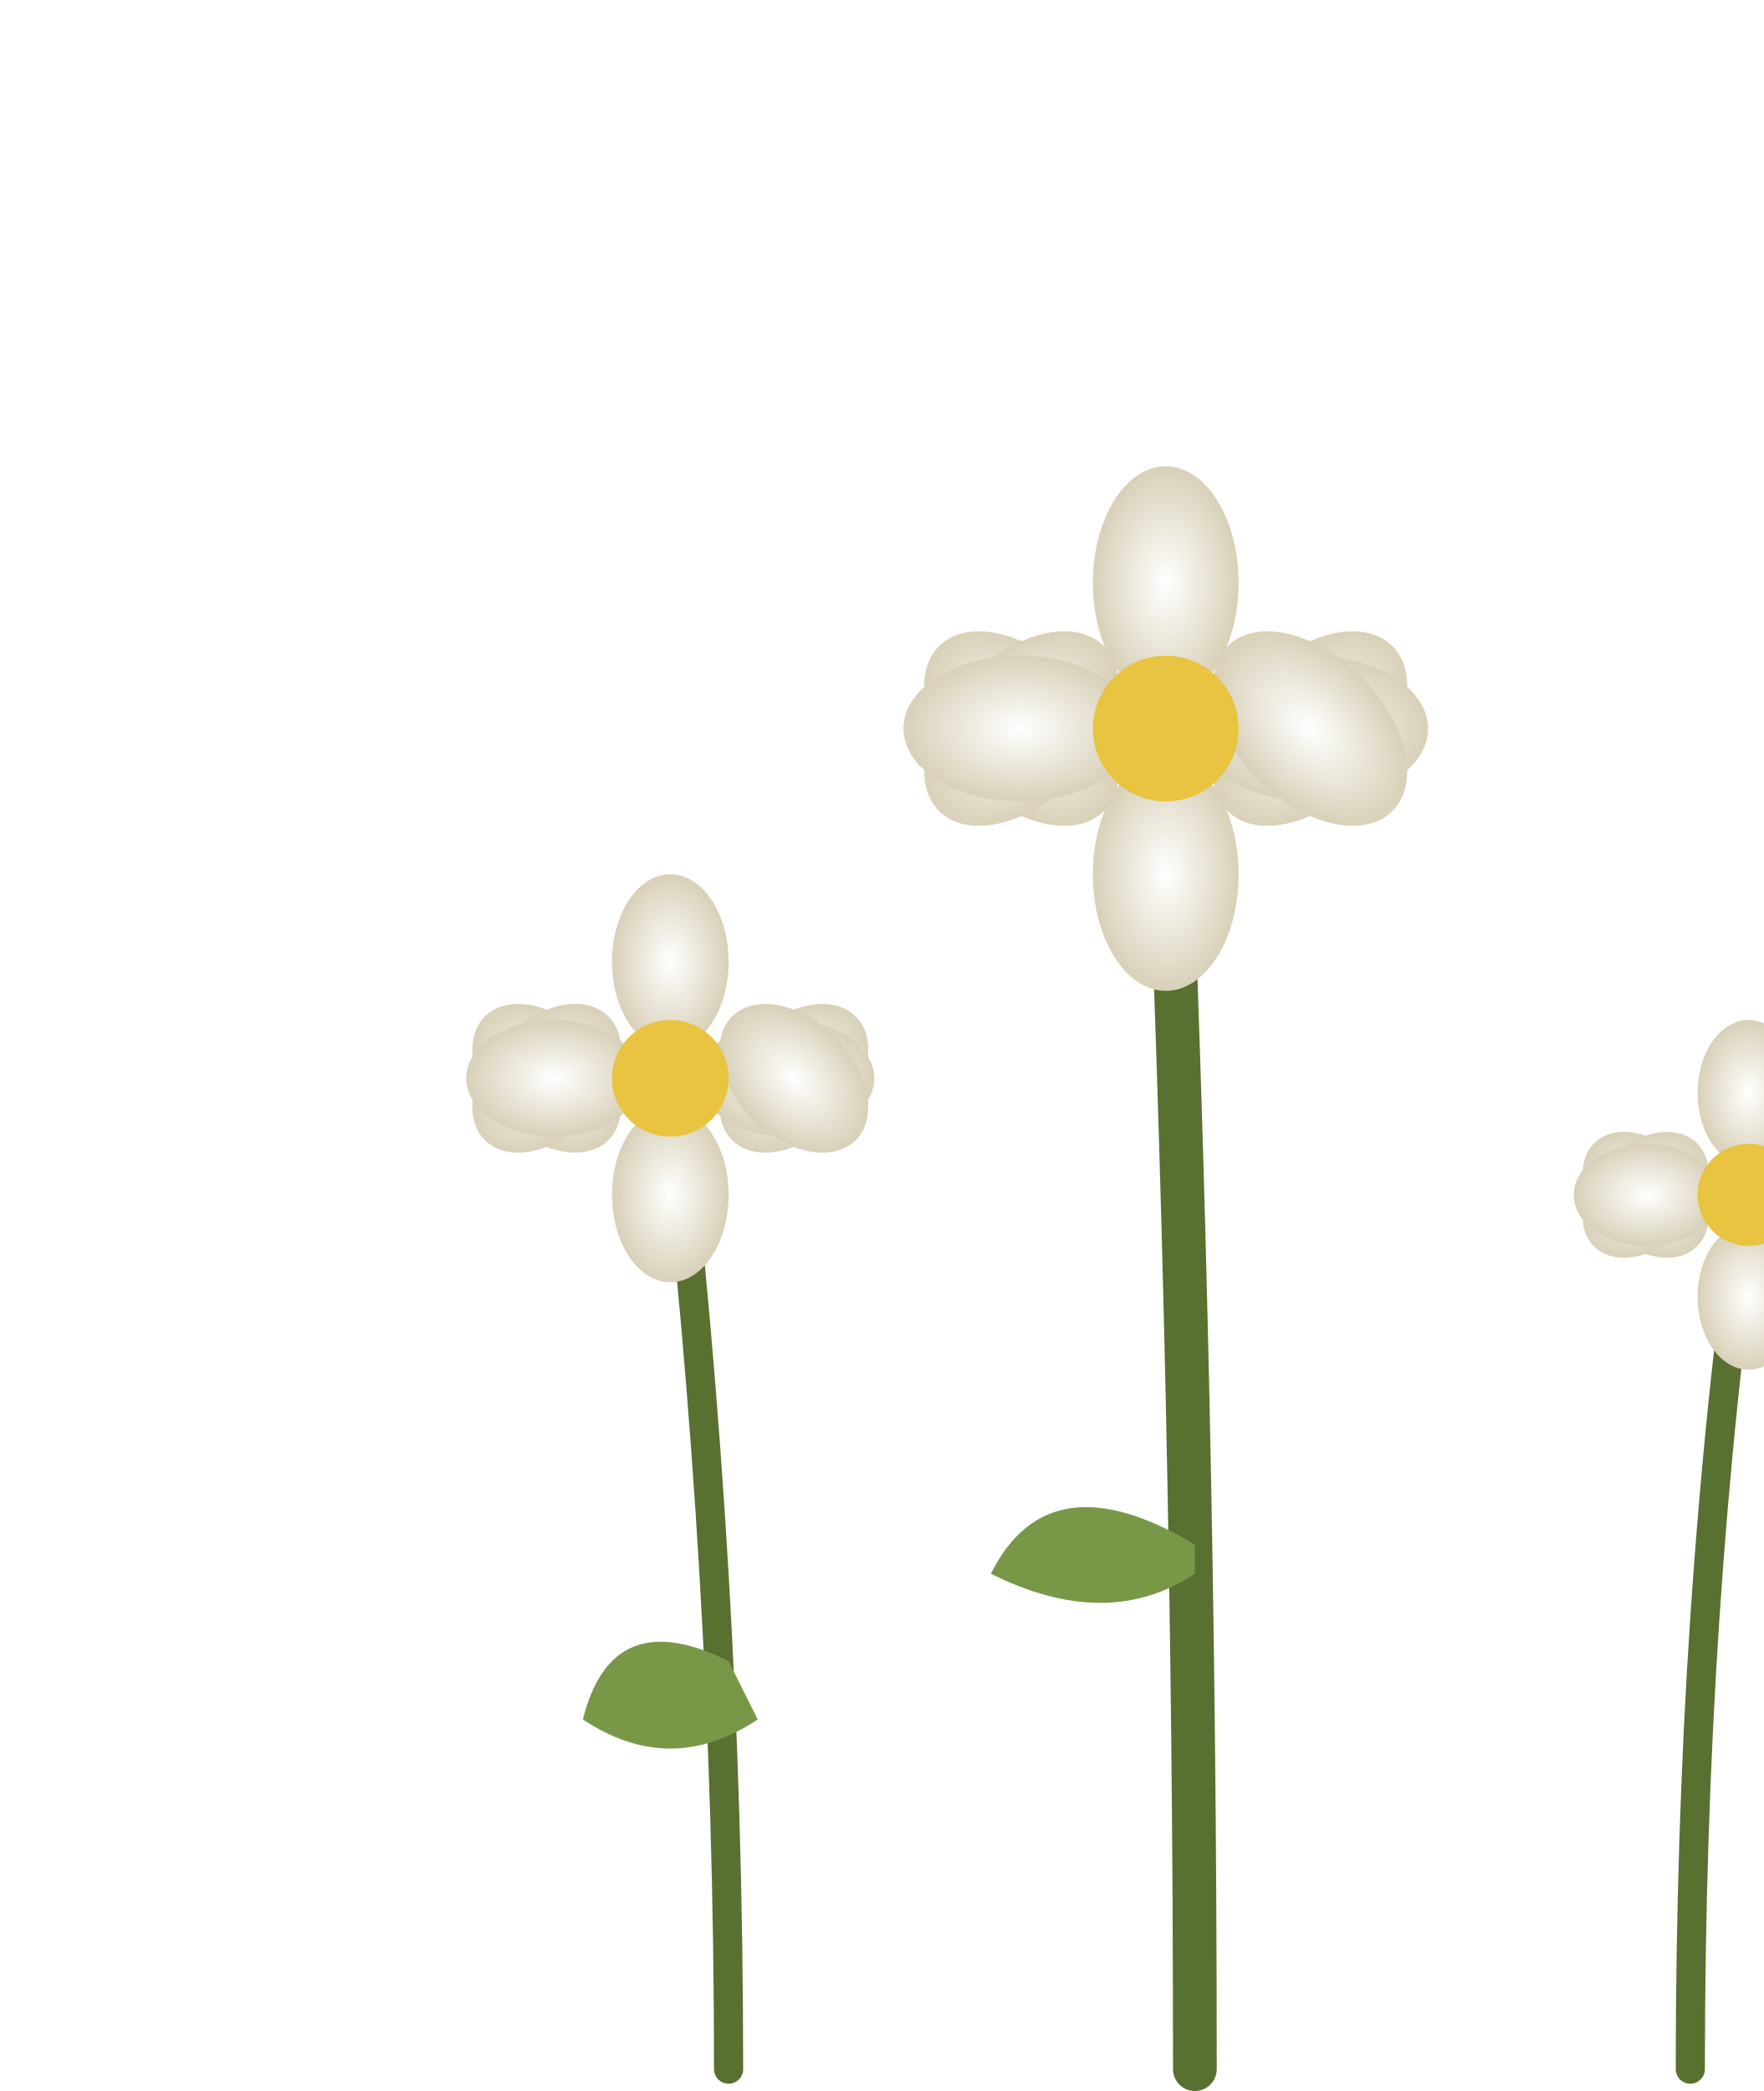
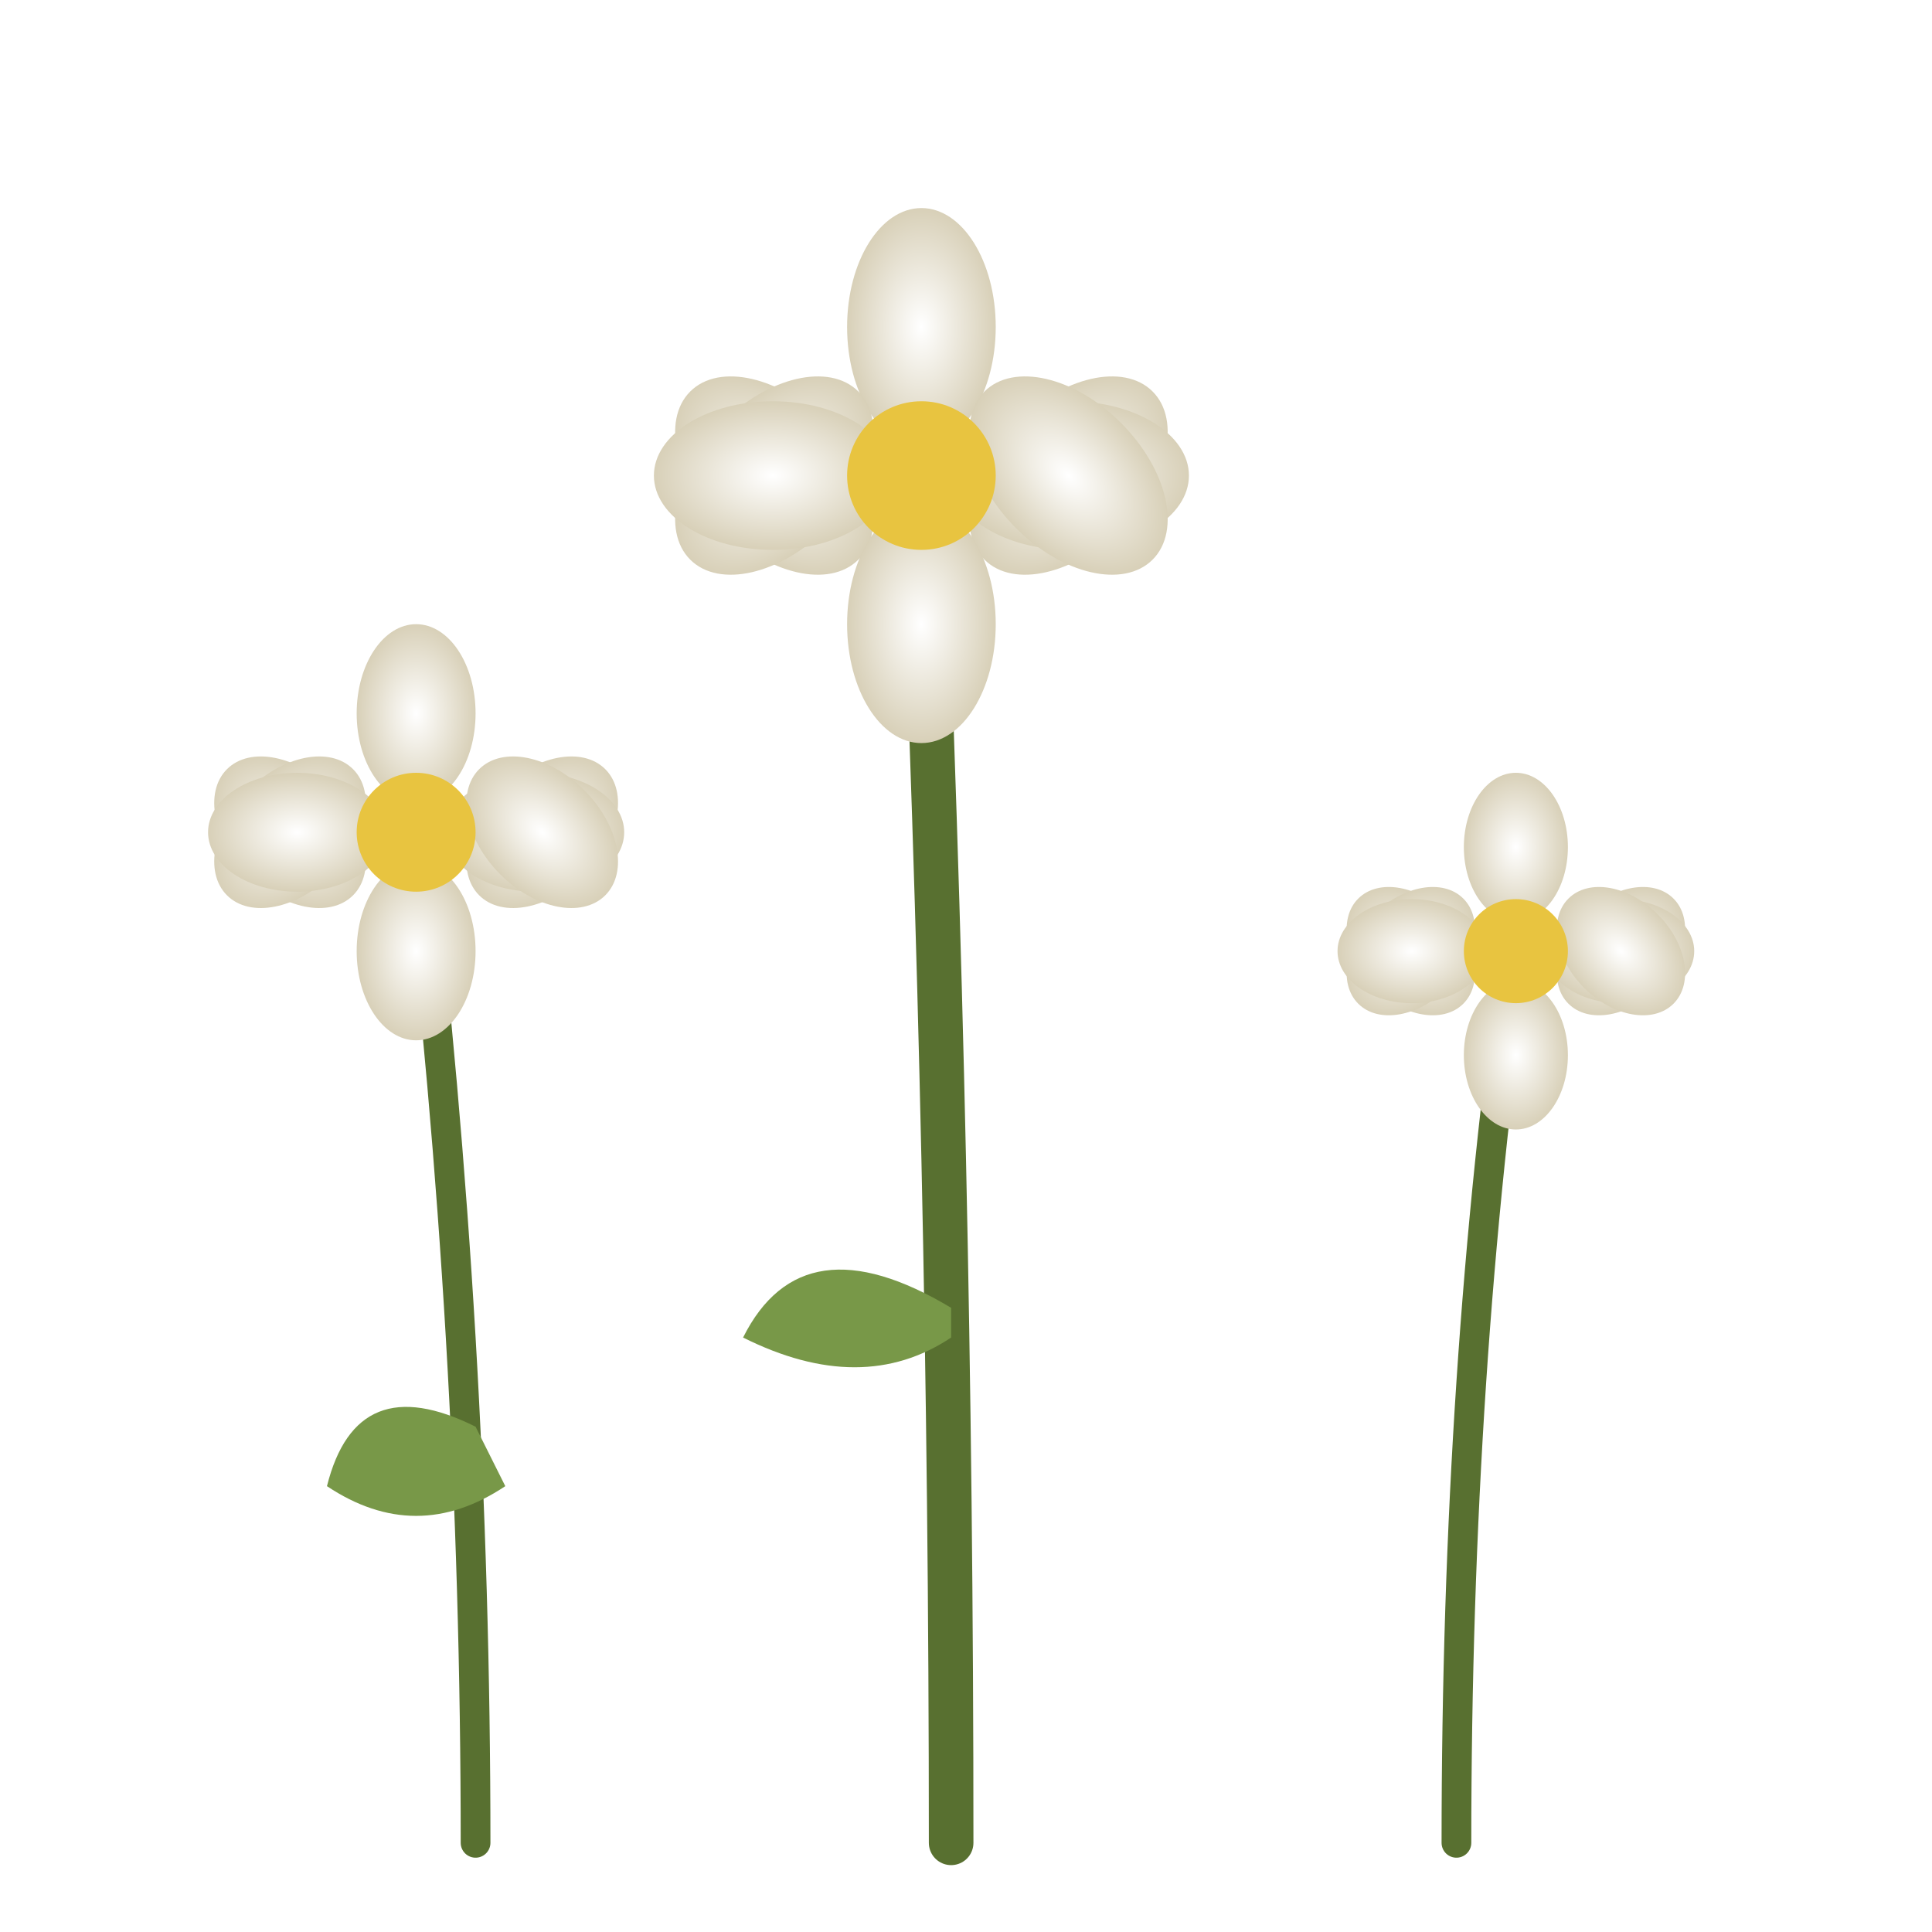
- <svg xmlns="http://www.w3.org/2000/svg" viewBox="-18 -18 121 143.5" width="121" height="143.5">
+ <svg xmlns="http://www.w3.org/2000/svg" viewBox="0 0 130 130" width="130" height="130">
  <defs>
    <radialGradient id="fb_petal" cx="0.5" cy="0.5" r="0.5">
      <stop offset="0" stop-color="#ffffff" />
      <stop offset="1" stop-color="#d8d0b8" />
    </radialGradient>
  </defs>
  <path d="M 32 124 Q 32 90 28 56" stroke="#587030" stroke-width="2" fill="none" stroke-linecap="round" />
  <path d="M 64 124 Q 64 78 62 32" stroke="#587030" stroke-width="3" fill="none" stroke-linecap="round" />
  <path d="M 98 124 Q 98 92 102 64" stroke="#587030" stroke-width="2" fill="none" stroke-linecap="round" />
  <path d="M 64 88 Q 54 82 50 90 Q 58 94 64 90 Z" fill="#789848" />
  <path d="M 32 96 Q 24 92 22 100 Q 28 104 34 100 Z" fill="#789848" />
  <g transform="translate(28 56)">
    <ellipse cx="0" cy="-8" rx="4" ry="6" fill="url(#fb_petal)" />
    <ellipse cx="6" cy="-6" rx="4" ry="6" transform="rotate(45)" fill="url(#fb_petal)" />
    <ellipse cx="8" cy="0" rx="6" ry="4" fill="url(#fb_petal)" />
    <ellipse cx="6" cy="6" rx="4" ry="6" transform="rotate(135)" fill="url(#fb_petal)" />
    <ellipse cx="0" cy="8" rx="4" ry="6" fill="url(#fb_petal)" />
    <ellipse cx="-6" cy="6" rx="4" ry="6" transform="rotate(45)" fill="url(#fb_petal)" />
    <ellipse cx="-8" cy="0" rx="6" ry="4" fill="url(#fb_petal)" />
    <ellipse cx="-6" cy="-6" rx="4" ry="6" transform="rotate(135)" fill="url(#fb_petal)" />
    <ellipse cx="0" cy="0" rx="4" ry="4" fill="#e8c440" />
  </g>
  <g transform="translate(62 32)">
    <ellipse cx="0" cy="-10" rx="5" ry="8" fill="url(#fb_petal)" />
    <ellipse cx="7" cy="-7" rx="5" ry="8" transform="rotate(45)" fill="url(#fb_petal)" />
    <ellipse cx="10" cy="0" rx="8" ry="5" fill="url(#fb_petal)" />
    <ellipse cx="7" cy="7" rx="5" ry="8" transform="rotate(135)" fill="url(#fb_petal)" />
    <ellipse cx="0" cy="10" rx="5" ry="8" fill="url(#fb_petal)" />
    <ellipse cx="-7" cy="7" rx="5" ry="8" transform="rotate(45)" fill="url(#fb_petal)" />
    <ellipse cx="-10" cy="0" rx="8" ry="5" fill="url(#fb_petal)" />
    <ellipse cx="-7" cy="-7" rx="5" ry="8" transform="rotate(135)" fill="url(#fb_petal)" />
    <ellipse cx="0" cy="0" rx="5" ry="5" fill="#e8c440" />
  </g>
  <g transform="translate(102 64)">
    <ellipse cx="0" cy="-7" rx="3.5" ry="5" fill="url(#fb_petal)" />
    <ellipse cx="5" cy="-5" rx="3.5" ry="5" transform="rotate(45)" fill="url(#fb_petal)" />
    <ellipse cx="7" cy="0" rx="5" ry="3.5" fill="url(#fb_petal)" />
    <ellipse cx="5" cy="5" rx="3.5" ry="5" transform="rotate(135)" fill="url(#fb_petal)" />
    <ellipse cx="0" cy="7" rx="3.5" ry="5" fill="url(#fb_petal)" />
    <ellipse cx="-5" cy="5" rx="3.5" ry="5" transform="rotate(45)" fill="url(#fb_petal)" />
    <ellipse cx="-7" cy="0" rx="5" ry="3.5" fill="url(#fb_petal)" />
    <ellipse cx="-5" cy="-5" rx="3.5" ry="5" transform="rotate(135)" fill="url(#fb_petal)" />
    <ellipse cx="0" cy="0" rx="3.5" ry="3.5" fill="#e8c440" />
  </g>
</svg>
